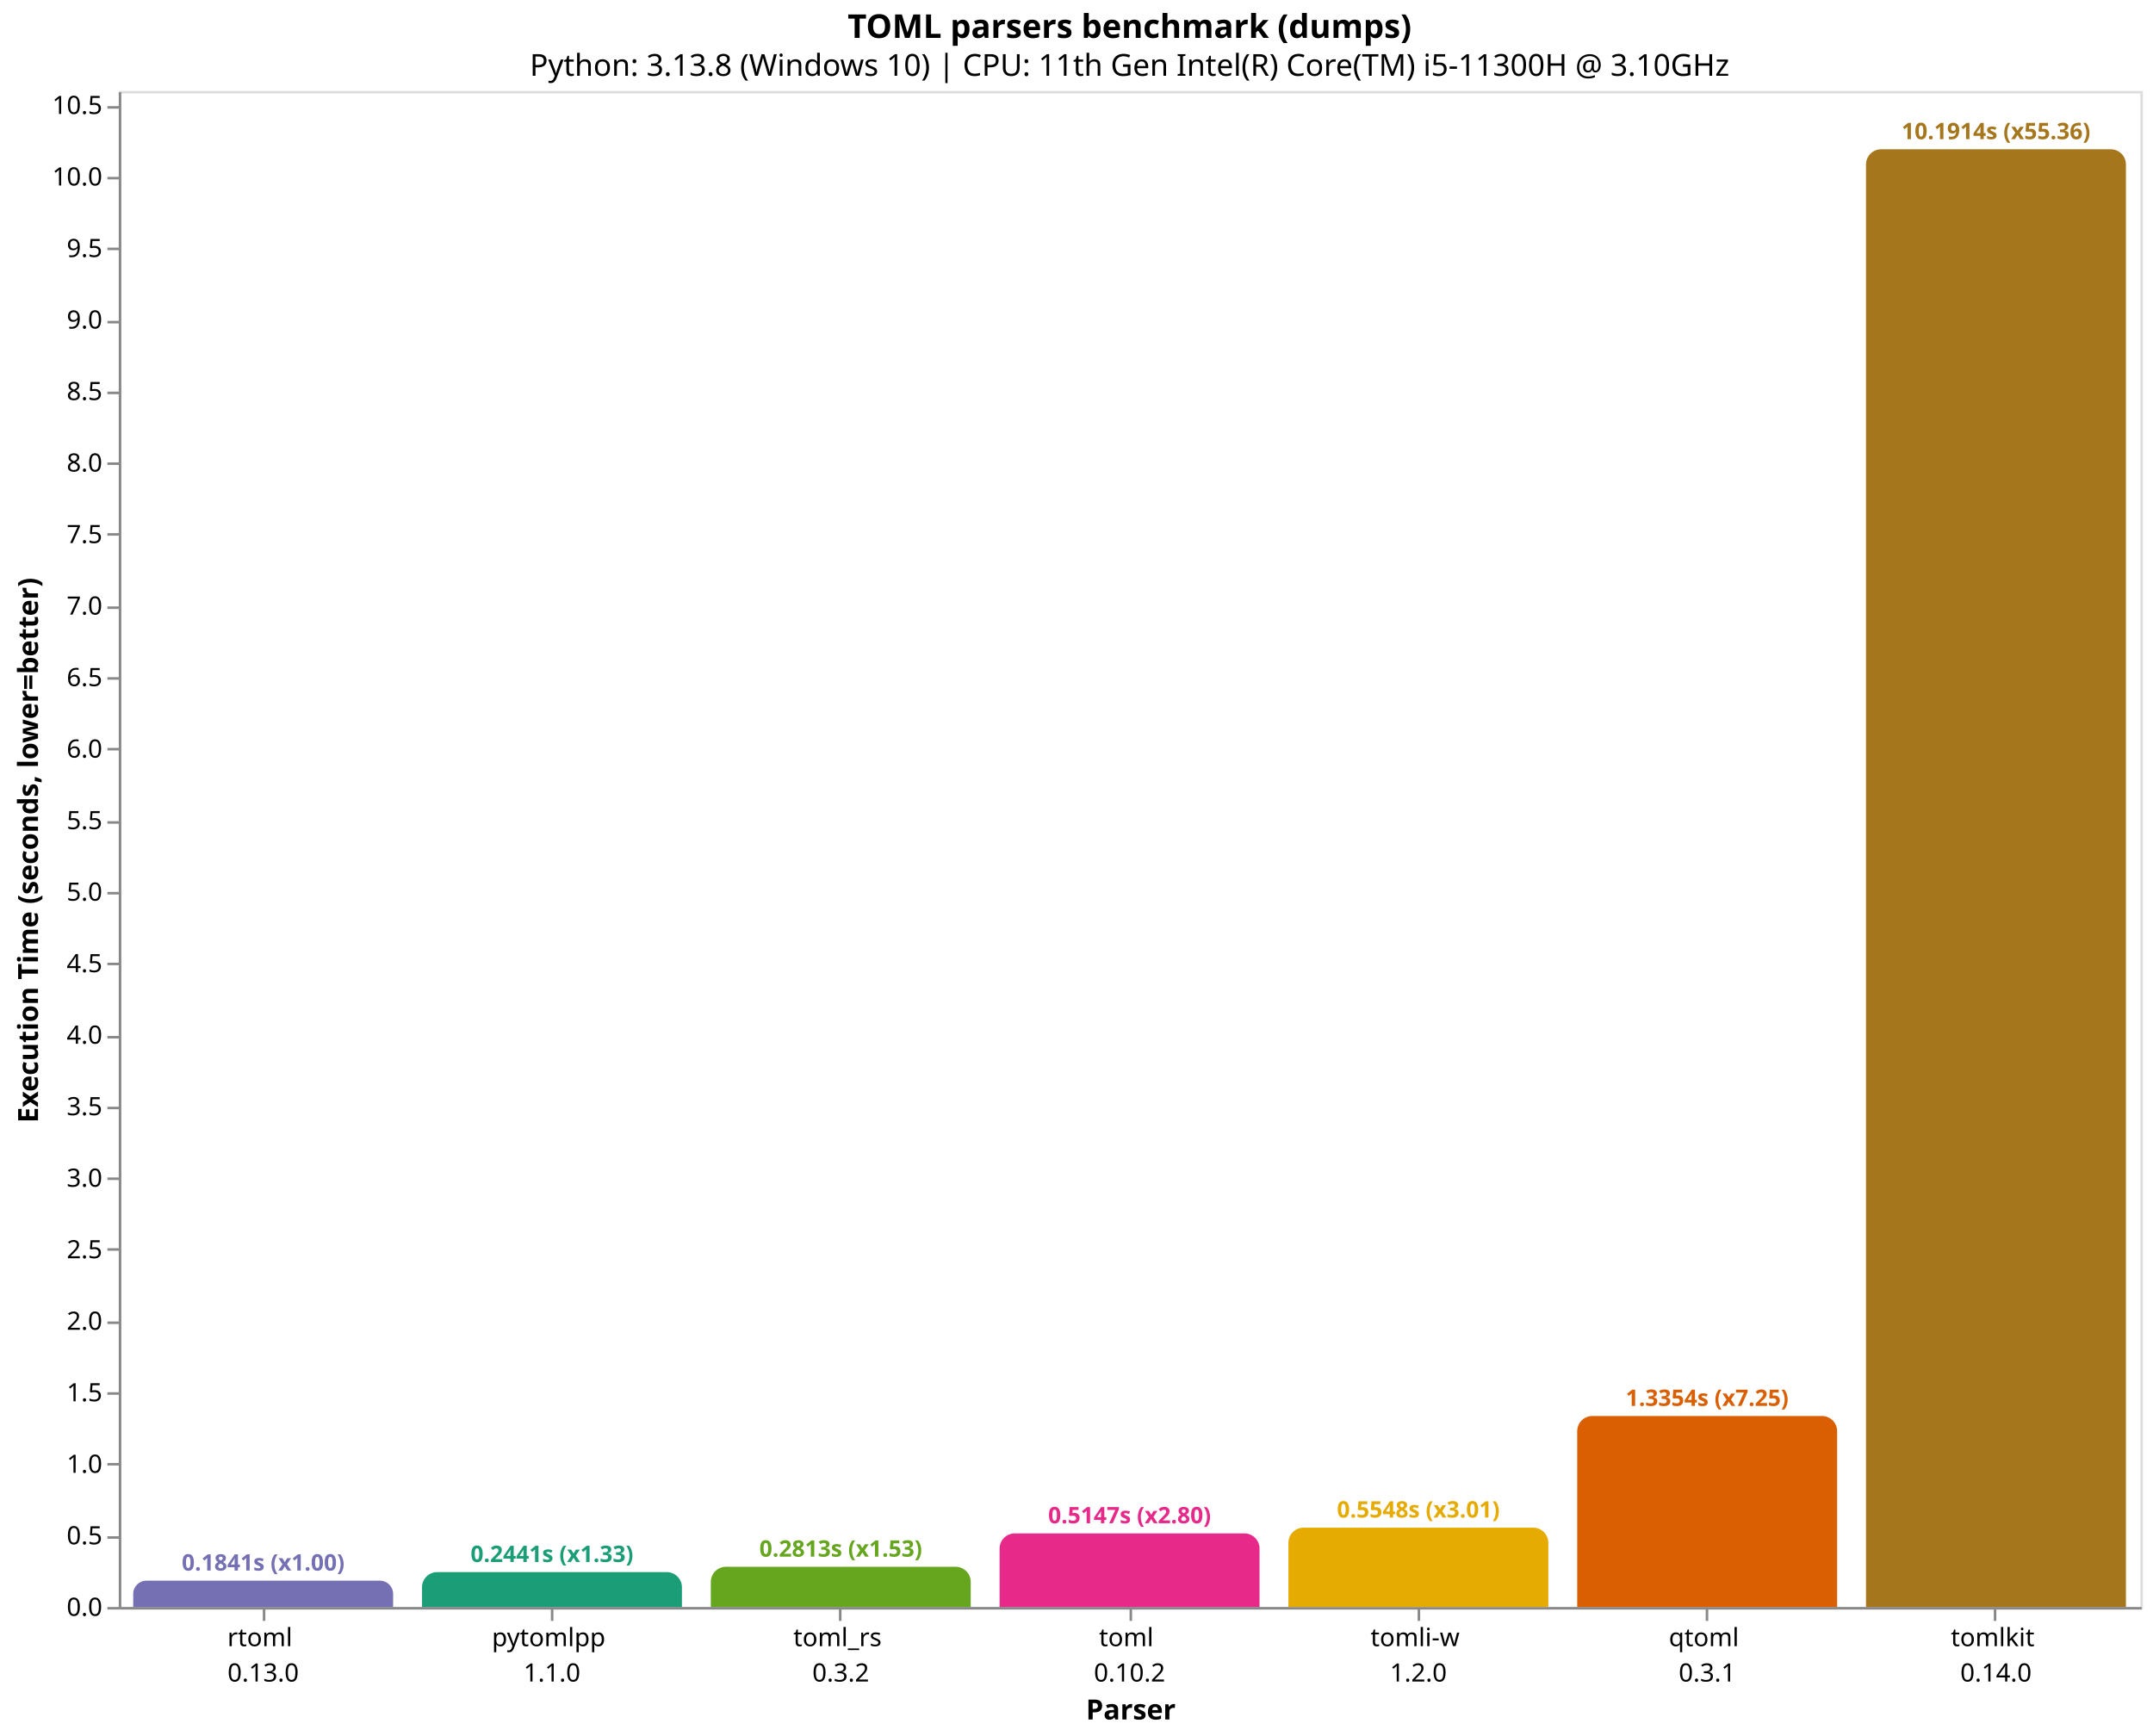
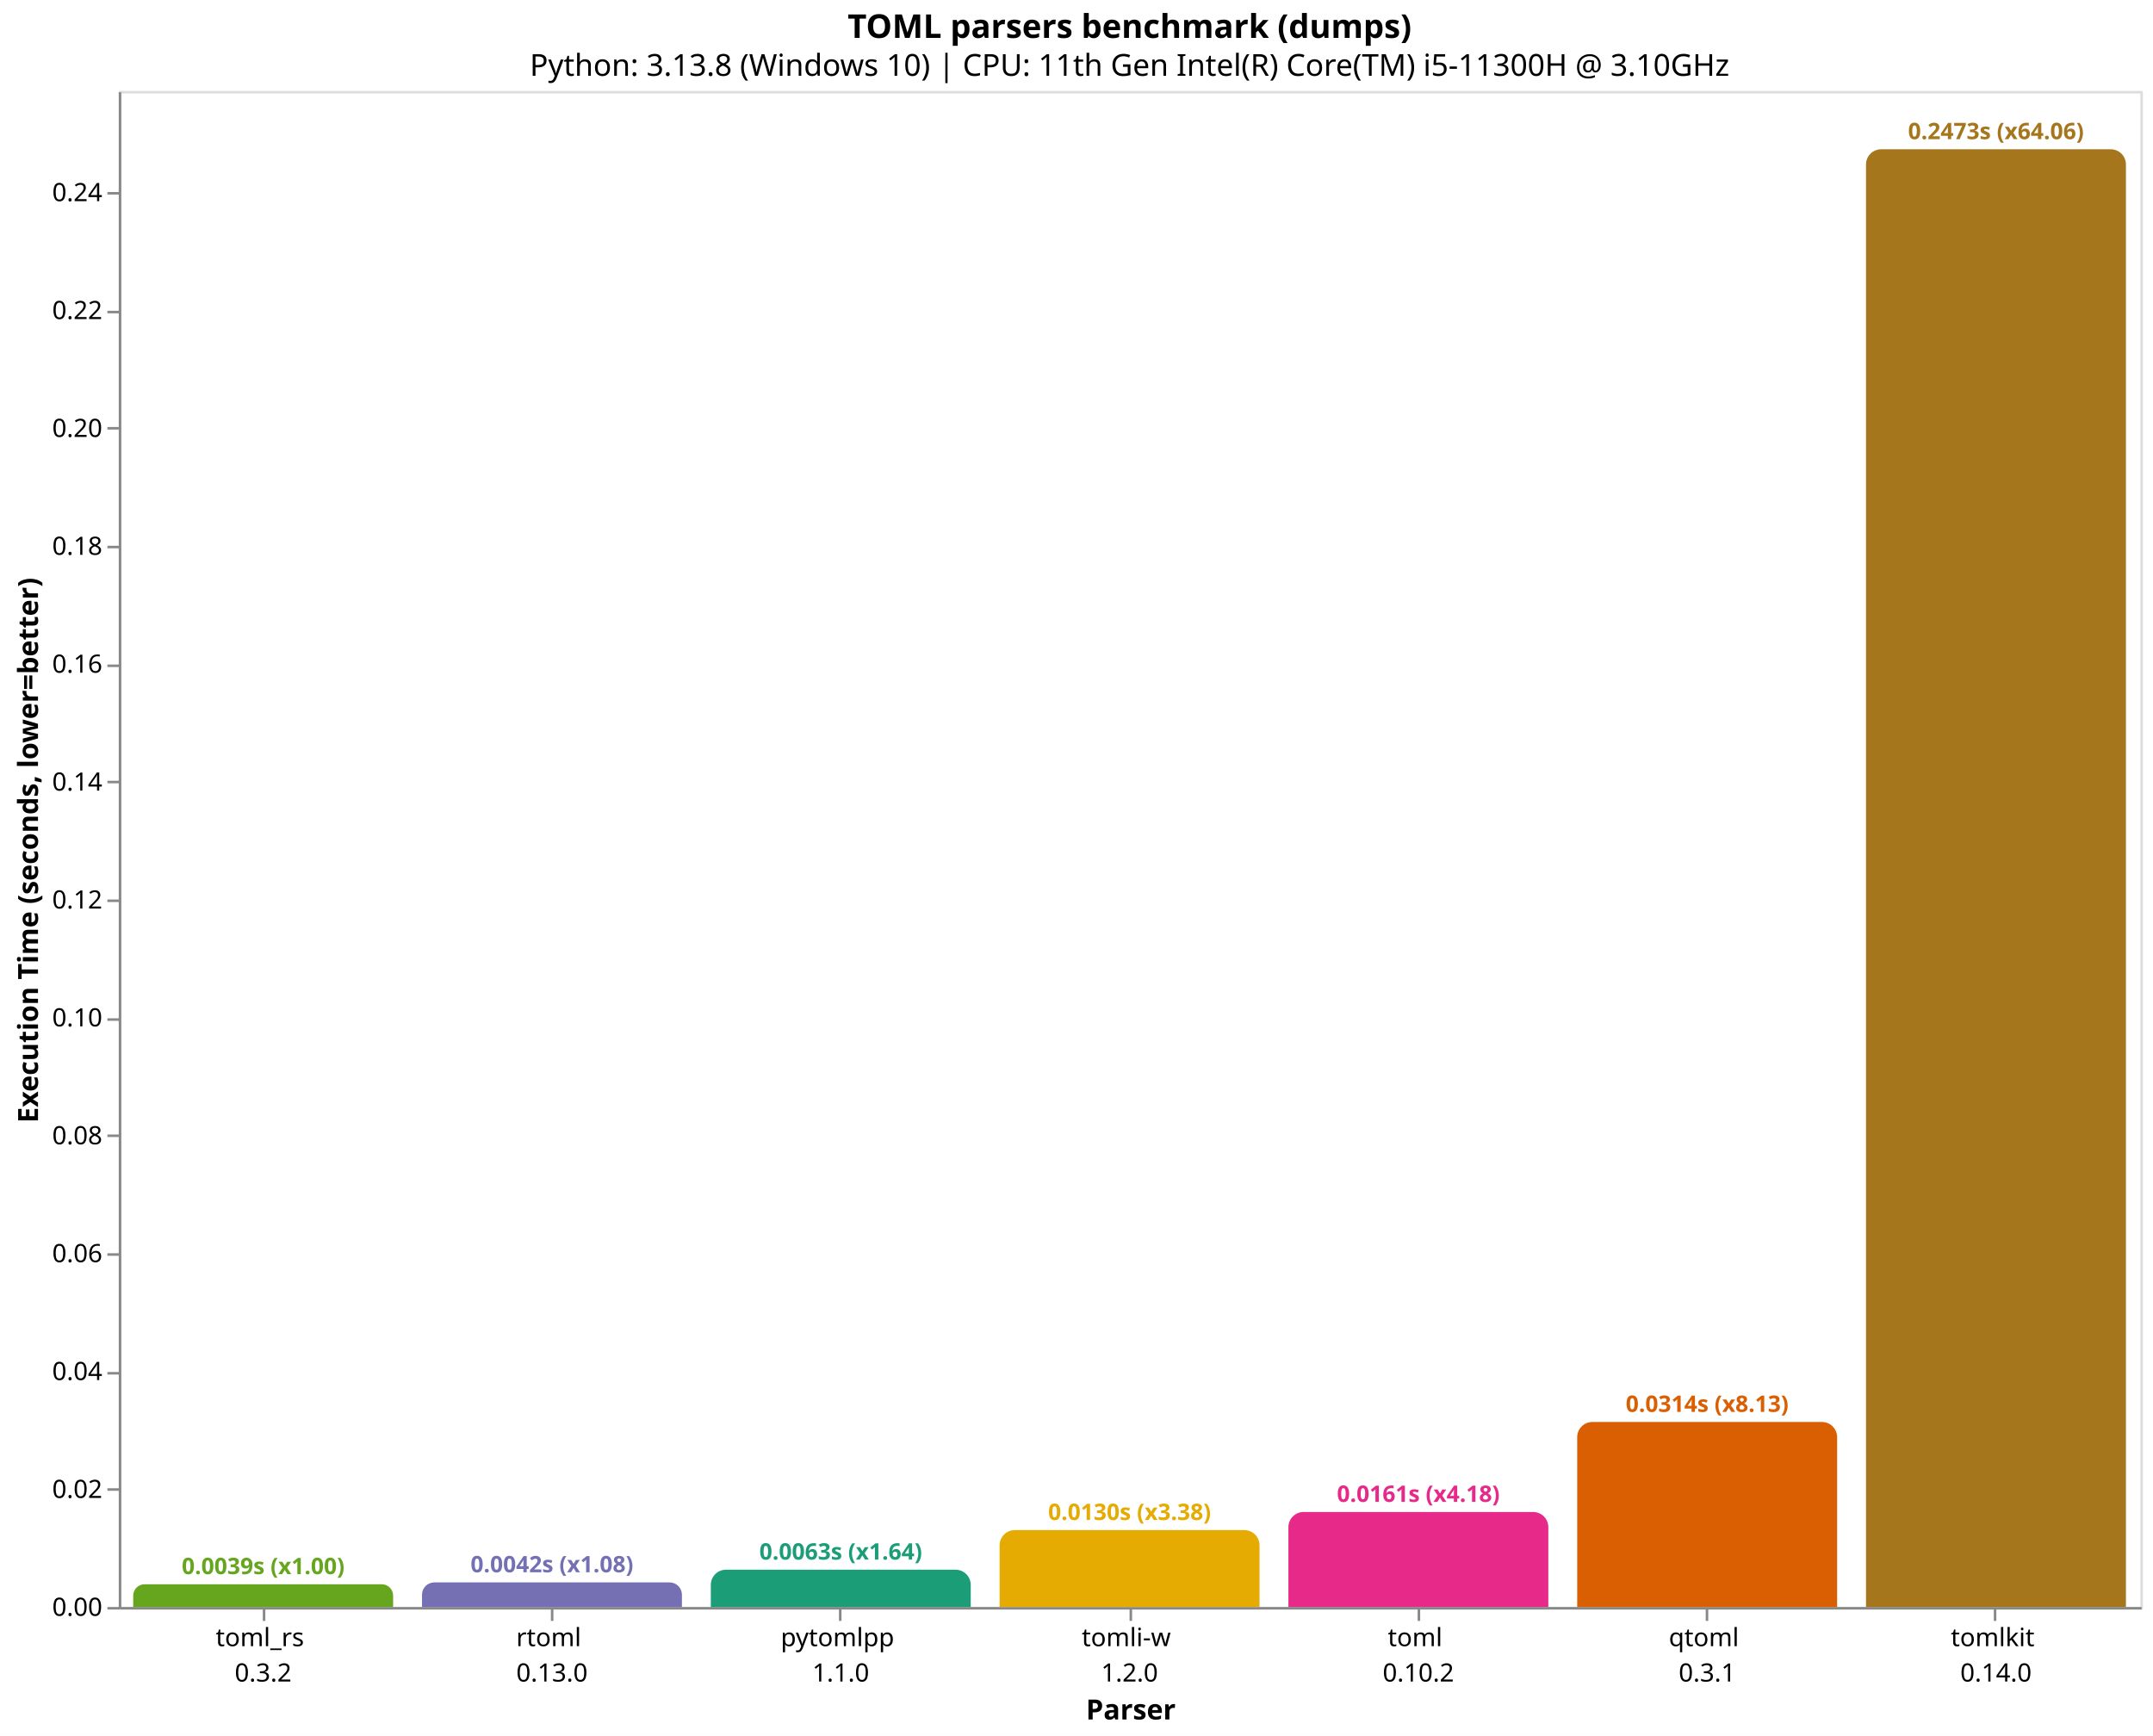
<svg xmlns="http://www.w3.org/2000/svg" version="1.1" class="marks" width="852" height="687" viewBox="0 0 852 687">
  <rect width="852" height="687" fill="white" />
  <g fill="none" stroke-miterlimit="10" transform="translate(47,36)">
    <g class="mark-group role-frame root" role="graphics-object" aria-roledescription="group mark container">
      <g transform="translate(0,0)">
        <path class="background" aria-hidden="true" d="M0.5,0.5h800v600h-800Z" stroke="#ddd" />
        <g>
-           <g class="mark-group role-axis" role="graphics-symbol" aria-roledescription="axis" aria-label="X-axis titled 'Parser' for a discrete scale with 7 values: rtoml&#10;0.13.0, pytomlpp&#10;1.1.0, toml_rs&#10;0.3.2, toml&#10;0.10.2, tomli-w&#10;1.2.0, qtoml&#10;0.3.1, tomlkit&#10;0.14.0">
+           <g class="mark-group role-axis" role="graphics-symbol" aria-roledescription="axis" aria-label="X-axis titled 'Parser' for a discrete scale with 7 values: toml_rs&#10;0.3.2, rtoml&#10;0.13.0, pytomlpp&#10;1.1.0, tomli-w&#10;1.2.0, toml&#10;0.10.2, qtoml&#10;0.3.1, tomlkit&#10;0.14.0">
            <g transform="translate(0.5,600.5)">
              <path class="background" aria-hidden="true" d="M0,0h0v0h0Z" pointer-events="none" />
              <g>
                <g class="mark-rule role-axis-tick" pointer-events="none">
                  <line transform="translate(57,0)" x2="0" y2="5" stroke="#888" stroke-width="1" opacity="1" />
                  <line transform="translate(171,0)" x2="0" y2="5" stroke="#888" stroke-width="1" opacity="1" />
                  <line transform="translate(285,0)" x2="0" y2="5" stroke="#888" stroke-width="1" opacity="1" />
                  <line transform="translate(400,0)" x2="0" y2="5" stroke="#888" stroke-width="1" opacity="1" />
                  <line transform="translate(514,0)" x2="0" y2="5" stroke="#888" stroke-width="1" opacity="1" />
                  <line transform="translate(628,0)" x2="0" y2="5" stroke="#888" stroke-width="1" opacity="1" />
                  <line transform="translate(742,0)" x2="0" y2="5" stroke="#888" stroke-width="1" opacity="1" />
                </g>
                <g class="mark-text role-axis-label" pointer-events="none">
                  <text text-anchor="middle" transform="translate(56.64286,15)" font-family="sans-serif" font-size="10px" fill="#000" opacity="1">
+                     <tspan>toml_rs</tspan>
+                     <tspan x="0" dy="14">0.3.2</tspan>
+                   </text>
+                   <text text-anchor="middle" transform="translate(170.9286,15)" font-family="sans-serif" font-size="10px" fill="#000" opacity="1">
                    <tspan>rtoml</tspan>
                    <tspan x="0" dy="14">0.13.0</tspan>
                  </text>
-                   <text text-anchor="middle" transform="translate(170.9286,15)" font-family="sans-serif" font-size="10px" fill="#000" opacity="1">
+                   <text text-anchor="middle" transform="translate(285.2143,15)" font-family="sans-serif" font-size="10px" fill="#000" opacity="1">
                    <tspan>pytomlpp</tspan>
                    <tspan x="0" dy="14">1.1.0</tspan>
                  </text>
-                   <text text-anchor="middle" transform="translate(285.2143,15)" font-family="sans-serif" font-size="10px" fill="#000" opacity="1">
-                     <tspan>toml_rs</tspan>
-                     <tspan x="0" dy="14">0.3.2</tspan>
-                   </text>
                  <text text-anchor="middle" transform="translate(399.5,15)" font-family="sans-serif" font-size="10px" fill="#000" opacity="1">
+                     <tspan>tomli-w</tspan>
+                     <tspan x="0" dy="14">1.2.0</tspan>
+                   </text>
+                   <text text-anchor="middle" transform="translate(513.7857,15)" font-family="sans-serif" font-size="10px" fill="#000" opacity="1">
                    <tspan>toml</tspan>
                    <tspan x="0" dy="14">0.10.2</tspan>
-                   </text>
-                   <text text-anchor="middle" transform="translate(513.7857,15)" font-family="sans-serif" font-size="10px" fill="#000" opacity="1">
-                     <tspan>tomli-w</tspan>
-                     <tspan x="0" dy="14">1.2.0</tspan>
                  </text>
                  <text text-anchor="middle" transform="translate(628.0714,15)" font-family="sans-serif" font-size="10px" fill="#000" opacity="1">
                    <tspan>qtoml</tspan>
                    <tspan x="0" dy="14">0.3.1</tspan>
                  </text>
                  <text text-anchor="middle" transform="translate(742.3571,15)" font-family="sans-serif" font-size="10px" fill="#000" opacity="1">
                    <tspan>tomlkit</tspan>
                    <tspan x="0" dy="14">0.14.0</tspan>
                  </text>
                </g>
                <g class="mark-rule role-axis-domain" pointer-events="none">
                  <line transform="translate(0,0)" x2="800" y2="0" stroke="#888" stroke-width="1" opacity="1" />
                </g>
                <g class="mark-text role-axis-title" pointer-events="none">
                  <text text-anchor="middle" transform="translate(400,44)" font-family="sans-serif" font-size="11px" font-weight="bold" fill="#000" opacity="1">Parser</text>
                </g>
              </g>
              <path class="foreground" aria-hidden="true" d="" pointer-events="none" display="none" />
            </g>
          </g>
-           <g class="mark-group role-axis" role="graphics-symbol" aria-roledescription="axis" aria-label="Y-axis titled 'Execution Time (seconds, lower=better)' for a linear scale with values from 0 to 11">
+           <g class="mark-group role-axis" role="graphics-symbol" aria-roledescription="axis" aria-label="Y-axis titled 'Execution Time (seconds, lower=better)' for a linear scale with values from 0.00 to 0.26">
            <g transform="translate(0.5,0.5)">
              <path class="background" aria-hidden="true" d="M0,0h0v0h0Z" pointer-events="none" />
              <g>
                <g class="mark-rule role-axis-tick" pointer-events="none">
                  <line transform="translate(0,600)" x2="-5" y2="0" stroke="#888" stroke-width="1" opacity="1" />
-                   <line transform="translate(0,572)" x2="-5" y2="0" stroke="#888" stroke-width="1" opacity="1" />
-                   <line transform="translate(0,543)" x2="-5" y2="0" stroke="#888" stroke-width="1" opacity="1" />
-                   <line transform="translate(0,515)" x2="-5" y2="0" stroke="#888" stroke-width="1" opacity="1" />
-                   <line transform="translate(0,487)" x2="-5" y2="0" stroke="#888" stroke-width="1" opacity="1" />
-                   <line transform="translate(0,458)" x2="-5" y2="0" stroke="#888" stroke-width="1" opacity="1" />
-                   <line transform="translate(0,430)" x2="-5" y2="0" stroke="#888" stroke-width="1" opacity="1" />
-                   <line transform="translate(0,402)" x2="-5" y2="0" stroke="#888" stroke-width="1" opacity="1" />
-                   <line transform="translate(0,374)" x2="-5" y2="0" stroke="#888" stroke-width="1" opacity="1" />
-                   <line transform="translate(0,345)" x2="-5" y2="0" stroke="#888" stroke-width="1" opacity="1" />
-                   <line transform="translate(0,317)" x2="-5" y2="0" stroke="#888" stroke-width="1" opacity="1" />
-                   <line transform="translate(0,289)" x2="-5" y2="0" stroke="#888" stroke-width="1" opacity="1" />
-                   <line transform="translate(0,260)" x2="-5" y2="0" stroke="#888" stroke-width="1" opacity="1" />
-                   <line transform="translate(0,232)" x2="-5" y2="0" stroke="#888" stroke-width="1" opacity="1" />
-                   <line transform="translate(0,204)" x2="-5" y2="0" stroke="#888" stroke-width="1" opacity="1" />
-                   <line transform="translate(0,175)" x2="-5" y2="0" stroke="#888" stroke-width="1" opacity="1" />
-                   <line transform="translate(0,147)" x2="-5" y2="0" stroke="#888" stroke-width="1" opacity="1" />
-                   <line transform="translate(0,119)" x2="-5" y2="0" stroke="#888" stroke-width="1" opacity="1" />
-                   <line transform="translate(0,91)" x2="-5" y2="0" stroke="#888" stroke-width="1" opacity="1" />
-                   <line transform="translate(0,62)" x2="-5" y2="0" stroke="#888" stroke-width="1" opacity="1" />
-                   <line transform="translate(0,34)" x2="-5" y2="0" stroke="#888" stroke-width="1" opacity="1" />
-                   <line transform="translate(0,6)" x2="-5" y2="0" stroke="#888" stroke-width="1" opacity="1" />
+                   <line transform="translate(0,553)" x2="-5" y2="0" stroke="#888" stroke-width="1" opacity="1" />
+                   <line transform="translate(0,507)" x2="-5" y2="0" stroke="#888" stroke-width="1" opacity="1" />
+                   <line transform="translate(0,460)" x2="-5" y2="0" stroke="#888" stroke-width="1" opacity="1" />
+                   <line transform="translate(0,413)" x2="-5" y2="0" stroke="#888" stroke-width="1" opacity="1" />
+                   <line transform="translate(0,367)" x2="-5" y2="0" stroke="#888" stroke-width="1" opacity="1" />
+                   <line transform="translate(0,320)" x2="-5" y2="0" stroke="#888" stroke-width="1" opacity="1" />
+                   <line transform="translate(0,273)" x2="-5" y2="0" stroke="#888" stroke-width="1" opacity="1" />
+                   <line transform="translate(0,227)" x2="-5" y2="0" stroke="#888" stroke-width="1" opacity="1" />
+                   <line transform="translate(0,180)" x2="-5" y2="0" stroke="#888" stroke-width="1" opacity="1" />
+                   <line transform="translate(0,133)" x2="-5" y2="0" stroke="#888" stroke-width="1" opacity="1" />
+                   <line transform="translate(0,87)" x2="-5" y2="0" stroke="#888" stroke-width="1" opacity="1" />
+                   <line transform="translate(0,40)" x2="-5" y2="0" stroke="#888" stroke-width="1" opacity="1" />
                </g>
                <g class="mark-text role-axis-label" pointer-events="none">
-                   <text text-anchor="end" transform="translate(-7,603)" font-family="sans-serif" font-size="10px" fill="#000" opacity="1">0.0</text>
-                   <text text-anchor="end" transform="translate(-7,574.6957)" font-family="sans-serif" font-size="10px" fill="#000" opacity="1">0.5</text>
-                   <text text-anchor="end" transform="translate(-7,546.3913)" font-family="sans-serif" font-size="10px" fill="#000" opacity="1">1.0</text>
-                   <text text-anchor="end" transform="translate(-7,518.087)" font-family="sans-serif" font-size="10px" fill="#000" opacity="1">1.5</text>
-                   <text text-anchor="end" transform="translate(-7,489.7826)" font-family="sans-serif" font-size="10px" fill="#000" opacity="1">2.0</text>
-                   <text text-anchor="end" transform="translate(-7,461.4783)" font-family="sans-serif" font-size="10px" fill="#000" opacity="1">2.5</text>
-                   <text text-anchor="end" transform="translate(-7,433.1739)" font-family="sans-serif" font-size="10px" fill="#000" opacity="1">3.0</text>
-                   <text text-anchor="end" transform="translate(-7,404.8696)" font-family="sans-serif" font-size="10px" fill="#000" opacity="1">3.5</text>
-                   <text text-anchor="end" transform="translate(-7,376.5653)" font-family="sans-serif" font-size="10px" fill="#000" opacity="1">4.0</text>
-                   <text text-anchor="end" transform="translate(-7,348.2609)" font-family="sans-serif" font-size="10px" fill="#000" opacity="1">4.5</text>
-                   <text text-anchor="end" transform="translate(-7,319.9566)" font-family="sans-serif" font-size="10px" fill="#000" opacity="1">5.0</text>
-                   <text text-anchor="end" transform="translate(-7,291.6522)" font-family="sans-serif" font-size="10px" fill="#000" opacity="1">5.5</text>
-                   <text text-anchor="end" transform="translate(-7,263.3479)" font-family="sans-serif" font-size="10px" fill="#000" opacity="1">6.0</text>
-                   <text text-anchor="end" transform="translate(-7,235.0436)" font-family="sans-serif" font-size="10px" fill="#000" opacity="1">6.5</text>
-                   <text text-anchor="end" transform="translate(-7,206.7392)" font-family="sans-serif" font-size="10px" fill="#000" opacity="1">7.0</text>
-                   <text text-anchor="end" transform="translate(-7,178.4349)" font-family="sans-serif" font-size="10px" fill="#000" opacity="1">7.5</text>
-                   <text text-anchor="end" transform="translate(-7,150.1305)" font-family="sans-serif" font-size="10px" fill="#000" opacity="1">8.0</text>
-                   <text text-anchor="end" transform="translate(-7,121.8262)" font-family="sans-serif" font-size="10px" fill="#000" opacity="1">8.5</text>
-                   <text text-anchor="end" transform="translate(-7,93.52185)" font-family="sans-serif" font-size="10px" fill="#000" opacity="1">9.0</text>
-                   <text text-anchor="end" transform="translate(-7,65.2175)" font-family="sans-serif" font-size="10px" fill="#000" opacity="1">9.5</text>
-                   <text text-anchor="end" transform="translate(-7,36.91316)" font-family="sans-serif" font-size="10px" fill="#000" opacity="1">10.0</text>
-                   <text text-anchor="end" transform="translate(-7,8.608819)" font-family="sans-serif" font-size="10px" fill="#000" opacity="1">10.5</text>
+                   <text text-anchor="end" transform="translate(-7,603)" font-family="sans-serif" font-size="10px" fill="#000" opacity="1">0.00</text>
+                   <text text-anchor="end" transform="translate(-7,556.343)" font-family="sans-serif" font-size="10px" fill="#000" opacity="1">0.02</text>
+                   <text text-anchor="end" transform="translate(-7,509.6859)" font-family="sans-serif" font-size="10px" fill="#000" opacity="1">0.04</text>
+                   <text text-anchor="end" transform="translate(-7,463.0289)" font-family="sans-serif" font-size="10px" fill="#000" opacity="1">0.06</text>
+                   <text text-anchor="end" transform="translate(-7,416.3719)" font-family="sans-serif" font-size="10px" fill="#000" opacity="1">0.08</text>
+                   <text text-anchor="end" transform="translate(-7,369.7148)" font-family="sans-serif" font-size="10px" fill="#000" opacity="1">0.10</text>
+                   <text text-anchor="end" transform="translate(-7,323.0578)" font-family="sans-serif" font-size="10px" fill="#000" opacity="1">0.12</text>
+                   <text text-anchor="end" transform="translate(-7,276.4008)" font-family="sans-serif" font-size="10px" fill="#000" opacity="1">0.14</text>
+                   <text text-anchor="end" transform="translate(-7,229.7437)" font-family="sans-serif" font-size="10px" fill="#000" opacity="1">0.16</text>
+                   <text text-anchor="end" transform="translate(-7,183.0867)" font-family="sans-serif" font-size="10px" fill="#000" opacity="1">0.18</text>
+                   <text text-anchor="end" transform="translate(-7,136.4297)" font-family="sans-serif" font-size="10px" fill="#000" opacity="1">0.20</text>
+                   <text text-anchor="end" transform="translate(-7,89.77264)" font-family="sans-serif" font-size="10px" fill="#000" opacity="1">0.22</text>
+                   <text text-anchor="end" transform="translate(-7,43.1156)" font-family="sans-serif" font-size="10px" fill="#000" opacity="1">0.24</text>
                </g>
                <g class="mark-rule role-axis-domain" pointer-events="none">
                  <line transform="translate(0,600)" x2="0" y2="-600" stroke="#888" stroke-width="1" opacity="1" />
                </g>
                <g class="mark-text role-axis-title" pointer-events="none">
                  <text text-anchor="middle" transform="translate(-30.46289,300) rotate(-90) translate(0,-2)" font-family="sans-serif" font-size="11px" font-weight="bold" fill="#000" opacity="1">Execution Time (seconds, lower=better)</text>
                </g>
              </g>
              <path class="foreground" aria-hidden="true" d="" pointer-events="none" display="none" />
            </g>
          </g>
          <g class="mark-group role-scope" role="graphics-object" aria-roledescription="group mark container">
-             <g transform="translate(5.714286,589.5778)">
-               <path class="background" aria-hidden="true" d="M5.211,0L97.646,0C100.522,0,102.857,2.335,102.857,5.211L102.857,10.422C102.857,10.422,102.857,10.422,102.857,10.422L0,10.422C0,10.422,0,10.422,0,10.422L0,5.211C0,2.335,2.335,0,5.211,0Z" />
+             <g transform="translate(5.714286,590.994)">
+               <path class="background" aria-hidden="true" d="M4.503,0L98.354,0C100.839,0,102.857,2.018,102.857,4.503L102.857,9.006C102.857,9.006,102.857,9.006,102.857,9.006L0,9.006C0,9.006,0,9.006,0,9.006L0,4.503C0,2.018,2.018,0,4.503,0Z" />
              <g clip-path="url(#clip8)">
                <g class="mark-group role-scope" role="graphics-object" aria-roledescription="group mark container">
-                   <g transform="translate(0,-589.5778)">
-                     <path class="background" aria-hidden="true" d="M0,0h102.857v0h-102.857Z" />
-                     <g>
-                       <g class="mark-rect role-mark layer_0_marks" role="graphics-object" aria-roledescription="rect mark container">
-                         <path aria-label="Parser: rtoml&#10;0.13.0; Execution Time (seconds, lower=better): 0.184109400001; parser: rtoml; Execution Time (s): 0.1841; Slowdown: 1.00" role="graphics-symbol" aria-roledescription="bar" d="M0,589.578h102.857v10.422h-102.857Z" fill="#7570b3" />
-                       </g>
-                     </g>
-                     <path class="foreground" aria-hidden="true" d="" display="none" />
-                   </g>
-                 </g>
-               </g>
-               <path class="foreground" aria-hidden="true" d="" display="none" />
-             </g>
-             <g transform="translate(120,586.1832)">
-               <path class="background" aria-hidden="true" d="M6,0L96.857,0C100.169,0,102.857,2.689,102.857,6L102.857,13.817C102.857,13.817,102.857,13.817,102.857,13.817L0,13.817C0,13.817,0,13.817,0,13.817L0,6C0,2.689,2.689,0,6,0Z" />
+                   <g transform="translate(0,-590.994)">
+                     <path class="background" aria-hidden="true" d="M0,0h102.857v0h-102.857Z" />
+                     <g>
+                       <g class="mark-rect role-mark layer_0_marks" role="graphics-object" aria-roledescription="rect mark container">
+                         <path aria-label="Parser: toml_rs&#10;0.3.2; Execution Time (seconds, lower=better): 0.00386050000088; parser: toml_rs; Execution Time (s): 0.0039; Slowdown: 1.00" role="graphics-symbol" aria-roledescription="bar" d="M0,590.994h102.857v9.006h-102.857Z" fill="#66a61e" />
+                       </g>
+                     </g>
+                     <path class="foreground" aria-hidden="true" d="" display="none" />
+                   </g>
+                 </g>
+               </g>
+               <path class="foreground" aria-hidden="true" d="" display="none" />
+             </g>
+             <g transform="translate(120,590.2652)">
+               <path class="background" aria-hidden="true" d="M4.867,0L97.99,0C100.676,0,102.857,2.181,102.857,4.867L102.857,9.735C102.857,9.735,102.857,9.735,102.857,9.735L0,9.735C0,9.735,0,9.735,0,9.735L0,4.867C0,2.181,2.181,0,4.867,0Z" />
              <g clip-path="url(#clip9)">
                <g class="mark-group role-scope" role="graphics-object" aria-roledescription="group mark container">
-                   <g transform="translate(0,-586.1832)">
-                     <path class="background" aria-hidden="true" d="M0,0h102.857v0h-102.857Z" />
-                     <g>
-                       <g class="mark-rect role-mark layer_0_marks" role="graphics-object" aria-roledescription="rect mark container">
-                         <path aria-label="Parser: pytomlpp&#10;1.1.0; Execution Time (seconds, lower=better): 0.244075399998; parser: pytomlpp; Execution Time (s): 0.2441; Slowdown: 1.33" role="graphics-symbol" aria-roledescription="bar" d="M0,586.183h102.857v13.817h-102.857Z" fill="#1b9e77" />
-                       </g>
-                     </g>
-                     <path class="foreground" aria-hidden="true" d="" display="none" />
-                   </g>
-                 </g>
-               </g>
-               <path class="foreground" aria-hidden="true" d="" display="none" />
-             </g>
-             <g transform="translate(234.2857,584.0747)">
-               <path class="background" aria-hidden="true" d="M6,0L96.857,0C100.169,0,102.857,2.689,102.857,6L102.857,15.925C102.857,15.925,102.857,15.925,102.857,15.925L0,15.925C0,15.925,0,15.925,0,15.925L0,6C0,2.689,2.689,0,6,0Z" />
+                   <g transform="translate(0,-590.2652)">
+                     <path class="background" aria-hidden="true" d="M0,0h102.857v0h-102.857Z" />
+                     <g>
+                       <g class="mark-rect role-mark layer_0_marks" role="graphics-object" aria-roledescription="rect mark container">
+                         <path aria-label="Parser: rtoml&#10;0.13.0; Execution Time (seconds, lower=better): 0.00417290000041; parser: rtoml; Execution Time (s): 0.0042; Slowdown: 1.08" role="graphics-symbol" aria-roledescription="bar" d="M0,590.265h102.857v9.735h-102.857Z" fill="#7570b3" />
+                       </g>
+                     </g>
+                     <path class="foreground" aria-hidden="true" d="" display="none" />
+                   </g>
+                 </g>
+               </g>
+               <path class="foreground" aria-hidden="true" d="" display="none" />
+             </g>
+             <g transform="translate(234.2857,585.2347)">
+               <path class="background" aria-hidden="true" d="M6,0L96.857,0C100.169,0,102.857,2.689,102.857,6L102.857,14.765C102.857,14.765,102.857,14.765,102.857,14.765L0,14.765C0,14.765,0,14.765,0,14.765L0,6C0,2.689,2.689,0,6,0Z" />
              <g clip-path="url(#clip10)">
                <g class="mark-group role-scope" role="graphics-object" aria-roledescription="group mark container">
-                   <g transform="translate(0,-584.0747)">
-                     <path class="background" aria-hidden="true" d="M0,0h102.857v0h-102.857Z" />
-                     <g>
-                       <g class="mark-rect role-mark layer_0_marks" role="graphics-object" aria-roledescription="rect mark container">
-                         <path aria-label="Parser: toml_rs&#10;0.3.2; Execution Time (seconds, lower=better): 0.2813221; parser: toml_rs; Execution Time (s): 0.2813; Slowdown: 1.53" role="graphics-symbol" aria-roledescription="bar" d="M0,584.075h102.857v15.925h-102.857Z" fill="#66a61e" />
-                       </g>
-                     </g>
-                     <path class="foreground" aria-hidden="true" d="" display="none" />
-                   </g>
-                 </g>
-               </g>
-               <path class="foreground" aria-hidden="true" d="" display="none" />
-             </g>
-             <g transform="translate(348.5714,570.8632)">
-               <path class="background" aria-hidden="true" d="M6,0L96.857,0C100.169,0,102.857,2.689,102.857,6L102.857,29.137C102.857,29.137,102.857,29.137,102.857,29.137L0,29.137C0,29.137,0,29.137,0,29.137L0,6C0,2.689,2.689,0,6,0Z" />
+                   <g transform="translate(0,-585.2347)">
+                     <path class="background" aria-hidden="true" d="M0,0h102.857v0h-102.857Z" />
+                     <g>
+                       <g class="mark-rect role-mark layer_0_marks" role="graphics-object" aria-roledescription="rect mark container">
+                         <path aria-label="Parser: pytomlpp&#10;1.1.0; Execution Time (seconds, lower=better): 0.00632929999847; parser: pytomlpp; Execution Time (s): 0.0063; Slowdown: 1.64" role="graphics-symbol" aria-roledescription="bar" d="M0,585.235h102.857v14.765h-102.857Z" fill="#1b9e77" />
+                       </g>
+                     </g>
+                     <path class="foreground" aria-hidden="true" d="" display="none" />
+                   </g>
+                 </g>
+               </g>
+               <path class="foreground" aria-hidden="true" d="" display="none" />
+             </g>
+             <g transform="translate(348.5714,569.5661)">
+               <path class="background" aria-hidden="true" d="M6,0L96.857,0C100.169,0,102.857,2.689,102.857,6L102.857,30.434C102.857,30.434,102.857,30.434,102.857,30.434L0,30.434C0,30.434,0,30.434,0,30.434L0,6C0,2.689,2.689,0,6,0Z" />
              <g clip-path="url(#clip11)">
                <g class="mark-group role-scope" role="graphics-object" aria-roledescription="group mark container">
-                   <g transform="translate(0,-570.8632)">
-                     <path class="background" aria-hidden="true" d="M0,0h102.857v0h-102.857Z" />
-                     <g>
-                       <g class="mark-rect role-mark layer_0_marks" role="graphics-object" aria-roledescription="rect mark container">
-                         <path aria-label="Parser: toml&#10;0.10.2; Execution Time (seconds, lower=better): 0.5147053; parser: toml; Execution Time (s): 0.5147; Slowdown: 2.80" role="graphics-symbol" aria-roledescription="bar" d="M0,570.863h102.857v29.137h-102.857Z" fill="#e7298a" />
-                       </g>
-                     </g>
-                     <path class="foreground" aria-hidden="true" d="" display="none" />
-                   </g>
-                 </g>
-               </g>
-               <path class="foreground" aria-hidden="true" d="" display="none" />
-             </g>
-             <g transform="translate(462.8571,568.5923)">
-               <path class="background" aria-hidden="true" d="M6,0L96.857,0C100.169,0,102.857,2.689,102.857,6L102.857,31.408C102.857,31.408,102.857,31.408,102.857,31.408L0,31.408C0,31.408,0,31.408,0,31.408L0,6C0,2.689,2.689,0,6,0Z" />
+                   <g transform="translate(0,-569.5661)">
+                     <path class="background" aria-hidden="true" d="M0,0h102.857v0h-102.857Z" />
+                     <g>
+                       <g class="mark-rect role-mark layer_0_marks" role="graphics-object" aria-roledescription="rect mark container">
+                         <path aria-label="Parser: tomli-w&#10;1.2.0; Execution Time (seconds, lower=better): 0.0130457999985; parser: tomli-w; Execution Time (s): 0.0130; Slowdown: 3.38" role="graphics-symbol" aria-roledescription="bar" d="M0,569.566h102.857v30.434h-102.857Z" fill="#e6ab02" />
+                       </g>
+                     </g>
+                     <path class="foreground" aria-hidden="true" d="" display="none" />
+                   </g>
+                 </g>
+               </g>
+               <path class="foreground" aria-hidden="true" d="" display="none" />
+             </g>
+             <g transform="translate(462.8571,562.3982)">
+               <path class="background" aria-hidden="true" d="M6,0L96.857,0C100.169,0,102.857,2.689,102.857,6L102.857,37.602C102.857,37.602,102.857,37.602,102.857,37.602L0,37.602C0,37.602,0,37.602,0,37.602L0,6C0,2.689,2.689,0,6,0Z" />
              <g clip-path="url(#clip12)">
                <g class="mark-group role-scope" role="graphics-object" aria-roledescription="group mark container">
-                   <g transform="translate(0,-568.5923)">
-                     <path class="background" aria-hidden="true" d="M0,0h102.857v0h-102.857Z" />
-                     <g>
-                       <g class="mark-rect role-mark layer_0_marks" role="graphics-object" aria-roledescription="rect mark container">
-                         <path aria-label="Parser: tomli-w&#10;1.2.0; Execution Time (seconds, lower=better): 0.554821600002; parser: tomli-w; Execution Time (s): 0.5548; Slowdown: 3.01" role="graphics-symbol" aria-roledescription="bar" d="M0,568.592h102.857v31.408h-102.857Z" fill="#e6ab02" />
-                       </g>
-                     </g>
-                     <path class="foreground" aria-hidden="true" d="" display="none" />
-                   </g>
-                 </g>
-               </g>
-               <path class="foreground" aria-hidden="true" d="" display="none" />
-             </g>
-             <g transform="translate(577.1429,524.4033)">
-               <path class="background" aria-hidden="true" d="M6,0L96.857,0C100.169,0,102.857,2.689,102.857,6L102.857,75.597C102.857,75.597,102.857,75.597,102.857,75.597L0,75.597C0,75.597,0,75.597,0,75.597L0,6C0,2.689,2.689,0,6,0Z" />
+                   <g transform="translate(0,-562.3982)">
+                     <path class="background" aria-hidden="true" d="M0,0h102.857v0h-102.857Z" />
+                     <g>
+                       <g class="mark-rect role-mark layer_0_marks" role="graphics-object" aria-roledescription="rect mark container">
+                         <path aria-label="Parser: toml&#10;0.10.2; Execution Time (seconds, lower=better): 0.016118399999; parser: toml; Execution Time (s): 0.0161; Slowdown: 4.18" role="graphics-symbol" aria-roledescription="bar" d="M0,562.398h102.857v37.602h-102.857Z" fill="#e7298a" />
+                       </g>
+                     </g>
+                     <path class="foreground" aria-hidden="true" d="" display="none" />
+                   </g>
+                 </g>
+               </g>
+               <path class="foreground" aria-hidden="true" d="" display="none" />
+             </g>
+             <g transform="translate(577.1429,526.7786)">
+               <path class="background" aria-hidden="true" d="M6,0L96.857,0C100.169,0,102.857,2.689,102.857,6L102.857,73.221C102.857,73.221,102.857,73.221,102.857,73.221L0,73.221C0,73.221,0,73.221,0,73.221L0,6C0,2.689,2.689,0,6,0Z" />
              <g clip-path="url(#clip13)">
                <g class="mark-group role-scope" role="graphics-object" aria-roledescription="group mark container">
-                   <g transform="translate(0,-524.4033)">
-                     <path class="background" aria-hidden="true" d="M0,0h102.857v0h-102.857Z" />
-                     <g>
-                       <g class="mark-rect role-mark layer_0_marks" role="graphics-object" aria-roledescription="rect mark container">
-                         <path aria-label="Parser: qtoml&#10;0.3.1; Execution Time (seconds, lower=better): 1.3354252; parser: qtoml; Execution Time (s): 1.3354; Slowdown: 7.25" role="graphics-symbol" aria-roledescription="bar" d="M0,524.403h102.857v75.597h-102.857Z" fill="#d95f02" />
+                   <g transform="translate(0,-526.7786)">
+                     <path class="background" aria-hidden="true" d="M0,0h102.857v0h-102.857Z" />
+                     <g>
+                       <g class="mark-rect role-mark layer_0_marks" role="graphics-object" aria-roledescription="rect mark container">
+                         <path aria-label="Parser: qtoml&#10;0.3.1; Execution Time (seconds, lower=better): 0.0313870999998; parser: qtoml; Execution Time (s): 0.0314; Slowdown: 8.13" role="graphics-symbol" aria-roledescription="bar" d="M0,526.779h102.857v73.221h-102.857Z" fill="#d95f02" />
                      </g>
                    </g>
                    <path class="foreground" aria-hidden="true" d="" display="none" />
                  </g>
                </g>
              </g>
              <path class="foreground" aria-hidden="true" d="" display="none" />
            </g>
            <g transform="translate(691.4286,23.07692)">
              <path class="background" aria-hidden="true" d="M6,0L96.857,0C100.169,0,102.857,2.689,102.857,6L102.857,576.923C102.857,576.923,102.857,576.923,102.857,576.923L0,576.923C0,576.923,0,576.923,0,576.923L0,6C0,2.689,2.689,0,6,0Z" />
              <g clip-path="url(#clip14)">
                <g class="mark-group role-scope" role="graphics-object" aria-roledescription="group mark container">
                  <g transform="translate(0,-23.07692)">
                    <path class="background" aria-hidden="true" d="M0,0h102.857v0h-102.857Z" />
                    <g>
                      <g class="mark-rect role-mark layer_0_marks" role="graphics-object" aria-roledescription="rect mark container">
-                         <path aria-label="Parser: tomlkit&#10;0.14.0; Execution Time (seconds, lower=better): 10.1914236; parser: tomlkit; Execution Time (s): 10.1914; Slowdown: 55.36" role="graphics-symbol" aria-roledescription="bar" d="M0,23.077h102.857v576.923h-102.857Z" fill="#a6761d" />
+                         <path aria-label="Parser: tomlkit&#10;0.14.0; Execution Time (seconds, lower=better): 0.247303799999; parser: tomlkit; Execution Time (s): 0.2473; Slowdown: 64.06" role="graphics-symbol" aria-roledescription="bar" d="M0,23.077h102.857v576.923h-102.857Z" fill="#a6761d" />
                      </g>
                    </g>
                    <path class="foreground" aria-hidden="true" d="" display="none" />
                  </g>
                </g>
              </g>
              <path class="foreground" aria-hidden="true" d="" display="none" />
            </g>
          </g>
          <g class="mark-text role-mark layer_1_marks" role="graphics-object" aria-roledescription="text mark container">
-             <text aria-label="Parser: rtoml&#10;0.13.0; Execution Time (seconds, lower=better): 0.184109400001; parser: rtoml; label: 0.1841s (x1.00); Execution Time (s): 0.1841; Slowdown: 1.00" role="graphics-symbol" aria-roledescription="text mark" text-anchor="middle" transform="translate(57.14286,585.5778)" font-family="sans-serif" font-size="9px" font-weight="bold" fill="#7570b3">0.1841s (x1.00)</text>
-             <text aria-label="Parser: pytomlpp&#10;1.1.0; Execution Time (seconds, lower=better): 0.244075399998; parser: pytomlpp; label: 0.2441s (x1.33); Execution Time (s): 0.2441; Slowdown: 1.33" role="graphics-symbol" aria-roledescription="text mark" text-anchor="middle" transform="translate(171.4286,582.1832)" font-family="sans-serif" font-size="9px" font-weight="bold" fill="#1b9e77">0.2441s (x1.33)</text>
-             <text aria-label="Parser: toml_rs&#10;0.3.2; Execution Time (seconds, lower=better): 0.2813221; parser: toml_rs; label: 0.2813s (x1.53); Execution Time (s): 0.2813; Slowdown: 1.53" role="graphics-symbol" aria-roledescription="text mark" text-anchor="middle" transform="translate(285.7143,580.0747)" font-family="sans-serif" font-size="9px" font-weight="bold" fill="#66a61e">0.2813s (x1.53)</text>
-             <text aria-label="Parser: toml&#10;0.10.2; Execution Time (seconds, lower=better): 0.5147053; parser: toml; label: 0.5147s (x2.80); Execution Time (s): 0.5147; Slowdown: 2.80" role="graphics-symbol" aria-roledescription="text mark" text-anchor="middle" transform="translate(400,566.8632)" font-family="sans-serif" font-size="9px" font-weight="bold" fill="#e7298a">0.5147s (x2.80)</text>
-             <text aria-label="Parser: tomli-w&#10;1.2.0; Execution Time (seconds, lower=better): 0.554821600002; parser: tomli-w; label: 0.5548s (x3.01); Execution Time (s): 0.5548; Slowdown: 3.01" role="graphics-symbol" aria-roledescription="text mark" text-anchor="middle" transform="translate(514.2857,564.5923)" font-family="sans-serif" font-size="9px" font-weight="bold" fill="#e6ab02">0.5548s (x3.01)</text>
-             <text aria-label="Parser: qtoml&#10;0.3.1; Execution Time (seconds, lower=better): 1.3354252; parser: qtoml; label: 1.3354s (x7.25); Execution Time (s): 1.3354; Slowdown: 7.25" role="graphics-symbol" aria-roledescription="text mark" text-anchor="middle" transform="translate(628.5714,520.4033)" font-family="sans-serif" font-size="9px" font-weight="bold" fill="#d95f02">1.3354s (x7.25)</text>
-             <text aria-label="Parser: tomlkit&#10;0.14.0; Execution Time (seconds, lower=better): 10.1914236; parser: tomlkit; label: 10.1914s (x55.36); Execution Time (s): 10.1914; Slowdown: 55.36" role="graphics-symbol" aria-roledescription="text mark" text-anchor="middle" transform="translate(742.8571,19.07692)" font-family="sans-serif" font-size="9px" font-weight="bold" fill="#a6761d">10.1914s (x55.36)</text>
+             <text aria-label="Parser: toml_rs&#10;0.3.2; Execution Time (seconds, lower=better): 0.00386050000088; parser: toml_rs; label: 0.0039s (x1.00); Execution Time (s): 0.0039; Slowdown: 1.00" role="graphics-symbol" aria-roledescription="text mark" text-anchor="middle" transform="translate(57.14286,586.994)" font-family="sans-serif" font-size="9px" font-weight="bold" fill="#66a61e">0.0039s (x1.00)</text>
+             <text aria-label="Parser: rtoml&#10;0.13.0; Execution Time (seconds, lower=better): 0.00417290000041; parser: rtoml; label: 0.0042s (x1.08); Execution Time (s): 0.0042; Slowdown: 1.08" role="graphics-symbol" aria-roledescription="text mark" text-anchor="middle" transform="translate(171.4286,586.2652)" font-family="sans-serif" font-size="9px" font-weight="bold" fill="#7570b3">0.0042s (x1.08)</text>
+             <text aria-label="Parser: pytomlpp&#10;1.1.0; Execution Time (seconds, lower=better): 0.00632929999847; parser: pytomlpp; label: 0.0063s (x1.64); Execution Time (s): 0.0063; Slowdown: 1.64" role="graphics-symbol" aria-roledescription="text mark" text-anchor="middle" transform="translate(285.7143,581.2347)" font-family="sans-serif" font-size="9px" font-weight="bold" fill="#1b9e77">0.0063s (x1.64)</text>
+             <text aria-label="Parser: tomli-w&#10;1.2.0; Execution Time (seconds, lower=better): 0.0130457999985; parser: tomli-w; label: 0.0130s (x3.38); Execution Time (s): 0.0130; Slowdown: 3.38" role="graphics-symbol" aria-roledescription="text mark" text-anchor="middle" transform="translate(400,565.5661)" font-family="sans-serif" font-size="9px" font-weight="bold" fill="#e6ab02">0.0130s (x3.38)</text>
+             <text aria-label="Parser: toml&#10;0.10.2; Execution Time (seconds, lower=better): 0.016118399999; parser: toml; label: 0.0161s (x4.18); Execution Time (s): 0.0161; Slowdown: 4.18" role="graphics-symbol" aria-roledescription="text mark" text-anchor="middle" transform="translate(514.2857,558.3982)" font-family="sans-serif" font-size="9px" font-weight="bold" fill="#e7298a">0.0161s (x4.18)</text>
+             <text aria-label="Parser: qtoml&#10;0.3.1; Execution Time (seconds, lower=better): 0.0313870999998; parser: qtoml; label: 0.0314s (x8.13); Execution Time (s): 0.0314; Slowdown: 8.13" role="graphics-symbol" aria-roledescription="text mark" text-anchor="middle" transform="translate(628.5714,522.7786)" font-family="sans-serif" font-size="9px" font-weight="bold" fill="#d95f02">0.0314s (x8.13)</text>
+             <text aria-label="Parser: tomlkit&#10;0.14.0; Execution Time (seconds, lower=better): 0.247303799999; parser: tomlkit; label: 0.2473s (x64.06); Execution Time (s): 0.2473; Slowdown: 64.06" role="graphics-symbol" aria-roledescription="text mark" text-anchor="middle" transform="translate(742.8571,19.07692)" font-family="sans-serif" font-size="9px" font-weight="bold" fill="#a6761d">0.2473s (x64.06)</text>
          </g>
          <g class="mark-group role-title">
            <g transform="translate(400,-31)">
              <path class="background" aria-hidden="true" d="M0,0h0v0h0Z" pointer-events="none" />
              <g>
                <g class="mark-text role-title-text" role="graphics-symbol" aria-roledescription="title" aria-label="Title text 'TOML parsers benchmark (dumps)'" pointer-events="none">
                  <text text-anchor="middle" transform="translate(0,10)" font-family="sans-serif" font-size="13px" font-weight="bold" fill="#000" opacity="1">TOML parsers benchmark (dumps)</text>
                </g>
                <g class="mark-text role-title-subtitle" role="graphics-symbol" aria-roledescription="subtitle" aria-label="Subtitle text 'Python: 3.13.8 (Windows 10) | CPU: 11th Gen Intel(R) Core(TM) i5-11300H @ 3.10GHz'" pointer-events="none">
                  <text text-anchor="middle" transform="translate(0,25)" font-family="sans-serif" font-size="12px" fill="#000" opacity="1">Python: 3.13.8 (Windows 10) | CPU: 11th Gen Intel(R) Core(TM) i5-11300H @ 3.10GHz</text>
                </g>
              </g>
              <path class="foreground" aria-hidden="true" d="" pointer-events="none" display="none" />
            </g>
          </g>
        </g>
        <path class="foreground" aria-hidden="true" d="" display="none" />
      </g>
    </g>
  </g>
  <defs>
    <clipPath id="clip8">
-       <path d="M5.211,0L97.646,0C100.522,0,102.857,2.335,102.857,5.211L102.857,10.422C102.857,10.422,102.857,10.422,102.857,10.422L0,10.422C0,10.422,0,10.422,0,10.422L0,5.211C0,2.335,2.335,0,5.211,0Z" />
+       <path d="M4.503,0L98.354,0C100.839,0,102.857,2.018,102.857,4.503L102.857,9.006C102.857,9.006,102.857,9.006,102.857,9.006L0,9.006C0,9.006,0,9.006,0,9.006L0,4.503C0,2.018,2.018,0,4.503,0Z" />
    </clipPath>
    <clipPath id="clip9">
-       <path d="M6,0L96.857,0C100.169,0,102.857,2.689,102.857,6L102.857,13.817C102.857,13.817,102.857,13.817,102.857,13.817L0,13.817C0,13.817,0,13.817,0,13.817L0,6C0,2.689,2.689,0,6,0Z" />
+       <path d="M4.867,0L97.99,0C100.676,0,102.857,2.181,102.857,4.867L102.857,9.735C102.857,9.735,102.857,9.735,102.857,9.735L0,9.735C0,9.735,0,9.735,0,9.735L0,4.867C0,2.181,2.181,0,4.867,0Z" />
    </clipPath>
    <clipPath id="clip10">
-       <path d="M6,0L96.857,0C100.169,0,102.857,2.689,102.857,6L102.857,15.925C102.857,15.925,102.857,15.925,102.857,15.925L0,15.925C0,15.925,0,15.925,0,15.925L0,6C0,2.689,2.689,0,6,0Z" />
+       <path d="M6,0L96.857,0C100.169,0,102.857,2.689,102.857,6L102.857,14.765C102.857,14.765,102.857,14.765,102.857,14.765L0,14.765C0,14.765,0,14.765,0,14.765L0,6C0,2.689,2.689,0,6,0Z" />
    </clipPath>
    <clipPath id="clip11">
-       <path d="M6,0L96.857,0C100.169,0,102.857,2.689,102.857,6L102.857,29.137C102.857,29.137,102.857,29.137,102.857,29.137L0,29.137C0,29.137,0,29.137,0,29.137L0,6C0,2.689,2.689,0,6,0Z" />
+       <path d="M6,0L96.857,0C100.169,0,102.857,2.689,102.857,6L102.857,30.434C102.857,30.434,102.857,30.434,102.857,30.434L0,30.434C0,30.434,0,30.434,0,30.434L0,6C0,2.689,2.689,0,6,0Z" />
    </clipPath>
    <clipPath id="clip12">
-       <path d="M6,0L96.857,0C100.169,0,102.857,2.689,102.857,6L102.857,31.408C102.857,31.408,102.857,31.408,102.857,31.408L0,31.408C0,31.408,0,31.408,0,31.408L0,6C0,2.689,2.689,0,6,0Z" />
+       <path d="M6,0L96.857,0C100.169,0,102.857,2.689,102.857,6L102.857,37.602C102.857,37.602,102.857,37.602,102.857,37.602L0,37.602C0,37.602,0,37.602,0,37.602L0,6C0,2.689,2.689,0,6,0Z" />
    </clipPath>
    <clipPath id="clip13">
-       <path d="M6,0L96.857,0C100.169,0,102.857,2.689,102.857,6L102.857,75.597C102.857,75.597,102.857,75.597,102.857,75.597L0,75.597C0,75.597,0,75.597,0,75.597L0,6C0,2.689,2.689,0,6,0Z" />
+       <path d="M6,0L96.857,0C100.169,0,102.857,2.689,102.857,6L102.857,73.221C102.857,73.221,102.857,73.221,102.857,73.221L0,73.221C0,73.221,0,73.221,0,73.221L0,6C0,2.689,2.689,0,6,0Z" />
    </clipPath>
    <clipPath id="clip14">
      <path d="M6,0L96.857,0C100.169,0,102.857,2.689,102.857,6L102.857,576.923C102.857,576.923,102.857,576.923,102.857,576.923L0,576.923C0,576.923,0,576.923,0,576.923L0,6C0,2.689,2.689,0,6,0Z" />
    </clipPath>
  </defs>
</svg>
